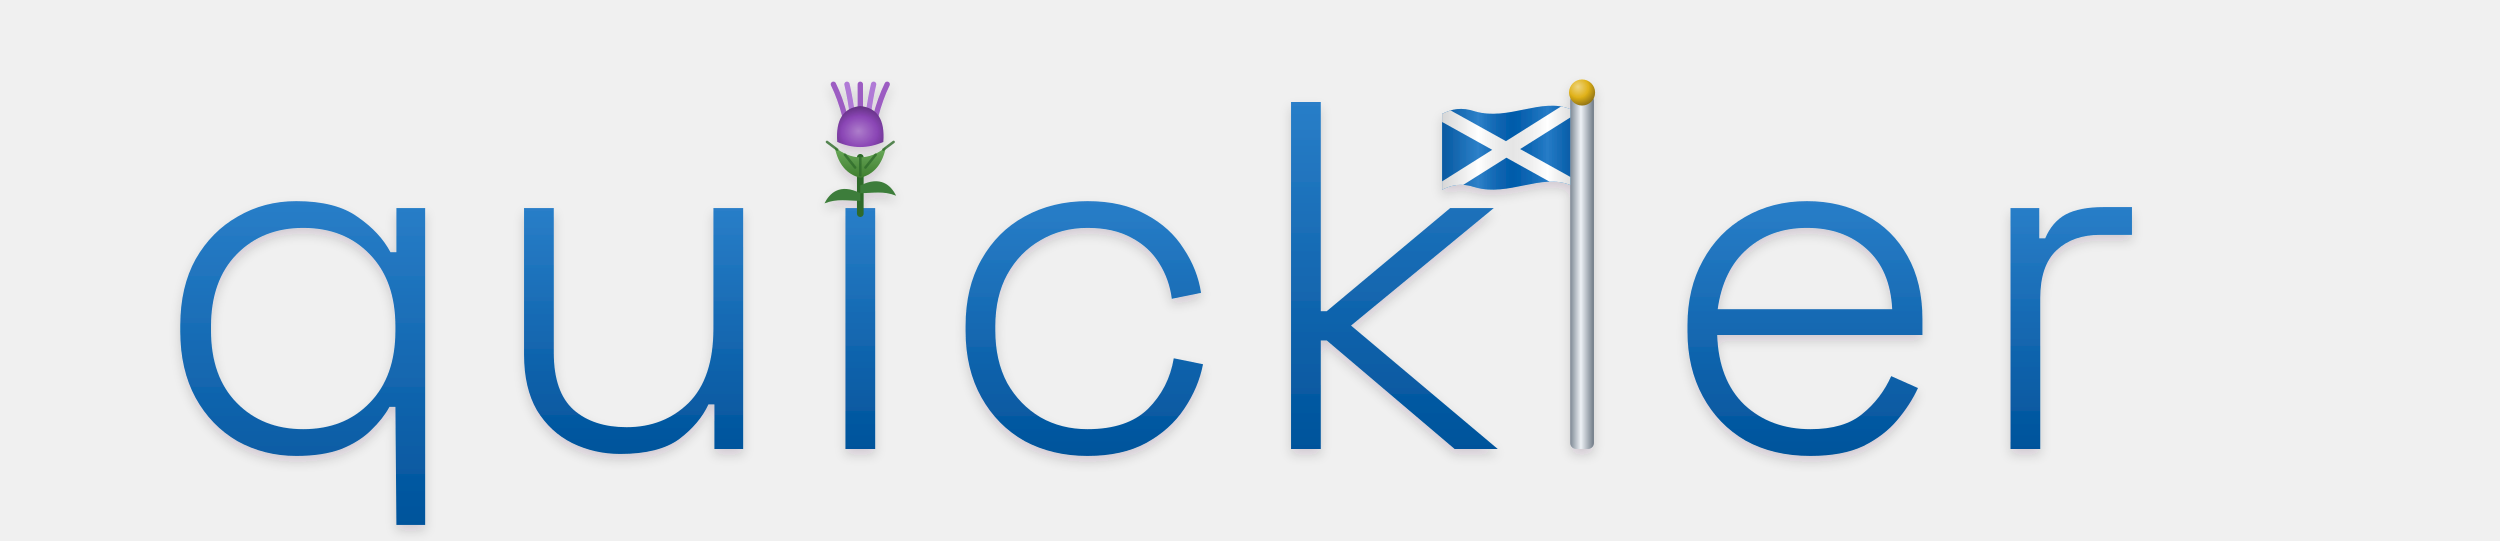
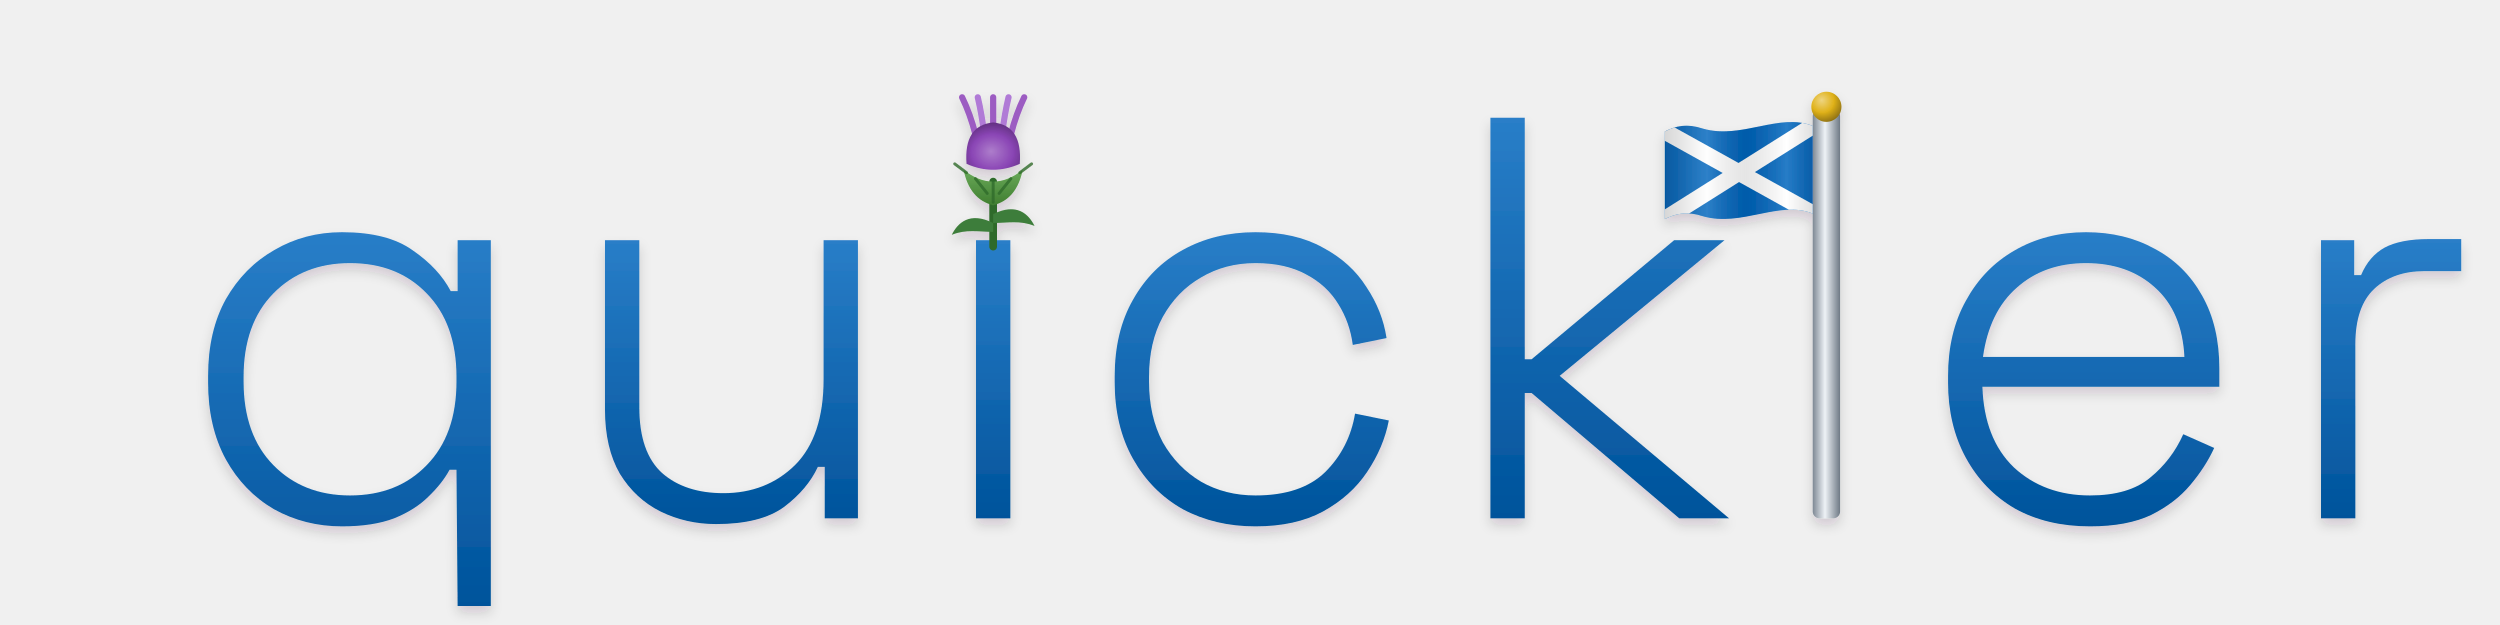
- <svg xmlns="http://www.w3.org/2000/svg" width="2108" height="456" viewBox="-62 -32 1054 228" role="img" aria-label="Quickler logo">
+ <svg xmlns="http://www.w3.org/2000/svg" width="1826" height="456" viewBox="-62 -32 913 228" role="img" aria-label="Quickler logo">
  <defs>
    <filter id="lift" x="-6%" y="-12%" width="112%" height="134%">
      <feDropShadow dx="0" dy="2.5" stdDeviation="2.2" flood-color="#241830" flood-opacity=".16" />
    </filter>
    <linearGradient id="L0065BD" x1="0" y1="0" x2="0" y2="1">
      <stop stop-color="#297EC8" />
      <stop offset="1" stop-color="#00539B" />
    </linearGradient>
    <radialGradient id="thh" cx="0.5" cy="0.65" r="0.7" fx="0.46" fy="0.61">
      <stop stop-color="#AD7DCB" />
      <stop offset=".55" stop-color="#8A45B5" />
      <stop offset="1" stop-color="#5A2D76" />
    </radialGradient>
    <linearGradient id="thb" x1="0" y1="0" x2="0" y2="1">
      <stop stop-color="#6AAA5A" />
      <stop offset="1" stop-color="#407E30" />
    </linearGradient>
    <linearGradient id="pole" x1="0" y1="0" x2="1" y2="0">
      <stop stop-color="#7D8894" />
      <stop offset=".45" stop-color="#EEF2F6" />
      <stop offset="1" stop-color="#6E7985" />
    </linearGradient>
    <radialGradient id="knob" cx="0.38" cy="0.32" r="0.7" fx="0.34" fy="0.28">
      <stop stop-color="#EED581" />
      <stop offset=".55" stop-color="#E0B21A" />
      <stop offset="1" stop-color="#927411" />
    </radialGradient>
    <linearGradient id="fold" x1="0" y1="0" x2="1" y2="0">
      <stop stop-color="#000" stop-opacity=".18" />
      <stop offset=".3" stop-color="#fff" stop-opacity=".18" />
      <stop offset=".55" stop-color="#000" stop-opacity=".1" />
      <stop offset=".8" stop-color="#fff" stop-opacity=".15" />
      <stop offset="1" stop-color="#000" stop-opacity=".15" />
    </linearGradient>
  </defs>
  <g filter="url(#lift)">
    <path d="M105.124 189.3L104.706 139.535H102.198C100.387 142.879 97.809 146.153 94.465 149.358C91.26 152.563 87.08 155.21 81.925 157.3C76.77 159.251 70.43 160.226 62.906 160.226C53.849 160.226 45.559 158.136 38.035 153.956C30.65 149.637 24.798 143.576 20.479 135.773C16.16 127.831 14 118.496 14 107.767V105.259C14 94.391 16.16 85.056 20.479 77.253C24.938 69.45 30.859 63.459 38.244 59.279C45.629 54.96 53.849 52.8 62.906 52.8C74.053 52.8 82.691 55.029 88.822 59.488C95.092 63.807 99.69 68.754 102.616 74.327H105.124V55.726H117.246V189.3H105.124ZM65.832 148.94C77.397 148.94 86.732 145.248 93.838 137.863C101.083 130.478 104.706 120.307 104.706 107.349V105.677C104.706 92.719 101.083 82.548 93.838 75.163C86.732 67.778 77.397 64.086 65.832 64.086C54.407 64.086 45.071 67.778 37.826 75.163C30.581 82.548 26.958 92.719 26.958 105.677V107.349C26.958 120.307 30.581 130.478 37.826 137.863C45.071 145.248 54.407 148.94 65.832 148.94Z" fill="url(#L0065BD)" />
    <path d="M199.484 159.39C192.239 159.39 185.481 157.857 179.211 154.792C173.081 151.727 168.134 147.129 164.372 140.998C160.75 134.728 158.938 126.925 158.938 117.59V55.726H171.478V116.754C171.478 127.761 174.265 135.773 179.838 140.789C185.412 145.666 192.866 148.104 202.201 148.104C212.651 148.104 221.36 144.69 228.326 137.863C235.293 130.896 238.776 120.446 238.776 106.513V55.726H251.316V157.3H239.194V138.49H236.686C234.178 143.924 230.068 148.801 224.355 153.12C218.643 157.3 210.352 159.39 199.484 159.39Z" fill="url(#L0065BD)" />
    <path d="M294.439 157.3V55.726H306.979V157.3H294.439Z" fill="url(#L0065BD)" />
    <path d="M396.499 160.226C386.607 160.226 377.759 158.136 369.956 153.956C362.293 149.637 356.232 143.506 351.773 135.564C347.315 127.622 345.085 118.287 345.085 107.558V105.468C345.085 94.6 347.315 85.265 351.773 77.462C356.232 69.52 362.293 63.459 369.956 59.279C377.759 54.96 386.607 52.8 396.499 52.8C406.253 52.8 414.473 54.681 421.161 58.443C427.989 62.066 433.283 66.873 437.045 72.864C440.947 78.716 443.385 84.916 444.36 91.465L432.029 93.973C431.333 88.539 429.591 83.593 426.804 79.134C424.018 74.536 420.116 70.913 415.1 68.266C410.084 65.479 403.884 64.086 396.499 64.086C389.115 64.086 382.496 65.828 376.644 69.311C370.792 72.655 366.125 77.462 362.641 83.732C359.297 89.863 357.625 97.178 357.625 105.677V107.349C357.625 115.848 359.297 123.233 362.641 129.503C366.125 135.634 370.792 140.441 376.644 143.924C382.496 147.268 389.115 148.94 396.499 148.94C407.646 148.94 416.145 146.084 421.997 140.371C427.849 134.519 431.472 127.413 432.865 119.053L445.196 121.561C443.942 128.11 441.295 134.38 437.254 140.371C433.353 146.223 427.989 151.03 421.161 154.792C414.473 158.415 406.253 160.226 396.499 160.226Z" fill="url(#L0065BD)" />
    <path d="M482.302 157.3V11H494.842V99.198H497.35L549.391 55.726H567.783L507.591 105.259L569.455 157.3H551.272L497.35 111.529H494.842V157.3H482.302Z" fill="url(#L0065BD)" />
    <path d="M701.266 160.226C690.816 160.226 681.689 158.066 673.886 153.747C666.223 149.288 660.232 143.088 655.912 135.146C651.593 127.204 649.433 118.078 649.433 107.767V105.259C649.433 94.809 651.593 85.683 655.912 77.88C660.232 69.938 666.153 63.807 673.677 59.488C681.341 55.029 690.049 52.8 699.802 52.8C709.277 52.8 717.637 54.82 724.883 58.861C732.267 62.762 738.049 68.475 742.229 75.999C746.409 83.384 748.5 92.231 748.5 102.542V109.23H661.974C662.392 121.909 666.223 131.732 673.469 138.699C680.853 145.526 690.119 148.94 701.266 148.94C710.74 148.94 718.055 146.78 723.211 142.461C728.505 138.142 732.546 132.847 735.333 126.577L746.619 131.593C744.529 136.191 741.603 140.719 737.841 145.178C734.218 149.497 729.48 153.12 723.628 156.046C717.776 158.833 710.322 160.226 701.266 160.226ZM662.182 98.362H735.75C735.193 87.355 731.64 78.925 725.091 73.073C718.543 67.082 710.113 64.086 699.802 64.086C689.631 64.086 681.201 67.082 674.513 73.073C667.825 78.925 663.715 87.355 662.182 98.362Z" fill="url(#L0065BD)" />
    <path d="M785.63 157.3V55.726H797.752V68.475H800.26C802.21 63.877 805.067 60.533 808.829 58.443C812.73 56.353 818.094 55.308 824.922 55.308H836.835V67.012H823.459C815.795 67.012 809.665 69.172 805.067 73.491C800.469 77.81 798.17 84.568 798.17 93.764V157.3H785.63Z" fill="url(#L0065BD)" />
    <g transform="translate(300.7 30) scale(1.08)">
      <path d="M0 4 V26" stroke="#2F6B2A" stroke-width="2.6" stroke-linecap="round" />
      <path d="M0 18 C-8 14 -12 18 -14 22 C-9 20 -5 21 0 21Z M0 15 C8 11 12 15 14 19 C9 17 5 18 0 18Z" fill="#3E7D3A" />
      <path d="M-6 -12 Q-7.8 -19 -10.5 -24.5" stroke="#9C5BC2" stroke-width="2.1" stroke-linecap="round" fill="none" />
      <path d="M-3 -12 Q-3.9 -19 -5.2 -24.5" stroke="#B07AD6" stroke-width="2.1" stroke-linecap="round" fill="none" />
      <path d="M0.01 -12 Q0.0 -19 0.0 -24.5" stroke="#9C5BC2" stroke-width="2.1" stroke-linecap="round" fill="none" />
      <path d="M3 -12 Q3.9 -19 5.2 -24.5" stroke="#B07AD6" stroke-width="2.1" stroke-linecap="round" fill="none" />
      <path d="M6 -12 Q7.8 -19 10.5 -24.5" stroke="#9C5BC2" stroke-width="2.1" stroke-linecap="round" fill="none" />
      <path d="M-9 -2 Q-10 -15 0 -16 Q10 -15 9 -2 Q0 2 -9 -2Z" fill="url(#thh)" />
      <path d="M-10 0 Q0 8 10 0 Q8 10 0 12 Q-8 10 -10 0Z" fill="url(#thb)" />
      <path d="M-6 3 L-2 8 M6 3 L2 8 M0 4 V11 M-9 1 L-13 -2 M9 1 L13 -2" stroke="#2F6B2A" stroke-width="1" opacity=".8" stroke-linecap="round" />
    </g>
    <rect x="600" y="8" width="10" height="149.3" rx="2.5" fill="url(#pole)" />
    <circle cx="605" cy="7" r="5.5" fill="url(#knob)" />
    <g transform="translate(600 14)">
      <clipPath id="fsa">
        <path d="M0 0 C-12 -5 -26 5 -40 1 C-46 -1 -50 0 -54 2 V34 C-50 32 -46 31 -40 33 C-26 37 -12 27 0 32Z" />
      </clipPath>
      <g clip-path="url(#fsa)">
        <rect x="-56" y="-6" width="58" height="46" fill="#0065BD" />
        <path d="M0 0 L-54 34 M-54 2 L0 32" stroke="#fff" stroke-width="6" />
        <rect x="-56" y="-6" width="58" height="46" fill="url(#fold)" />
      </g>
    </g>
  </g>
</svg>
